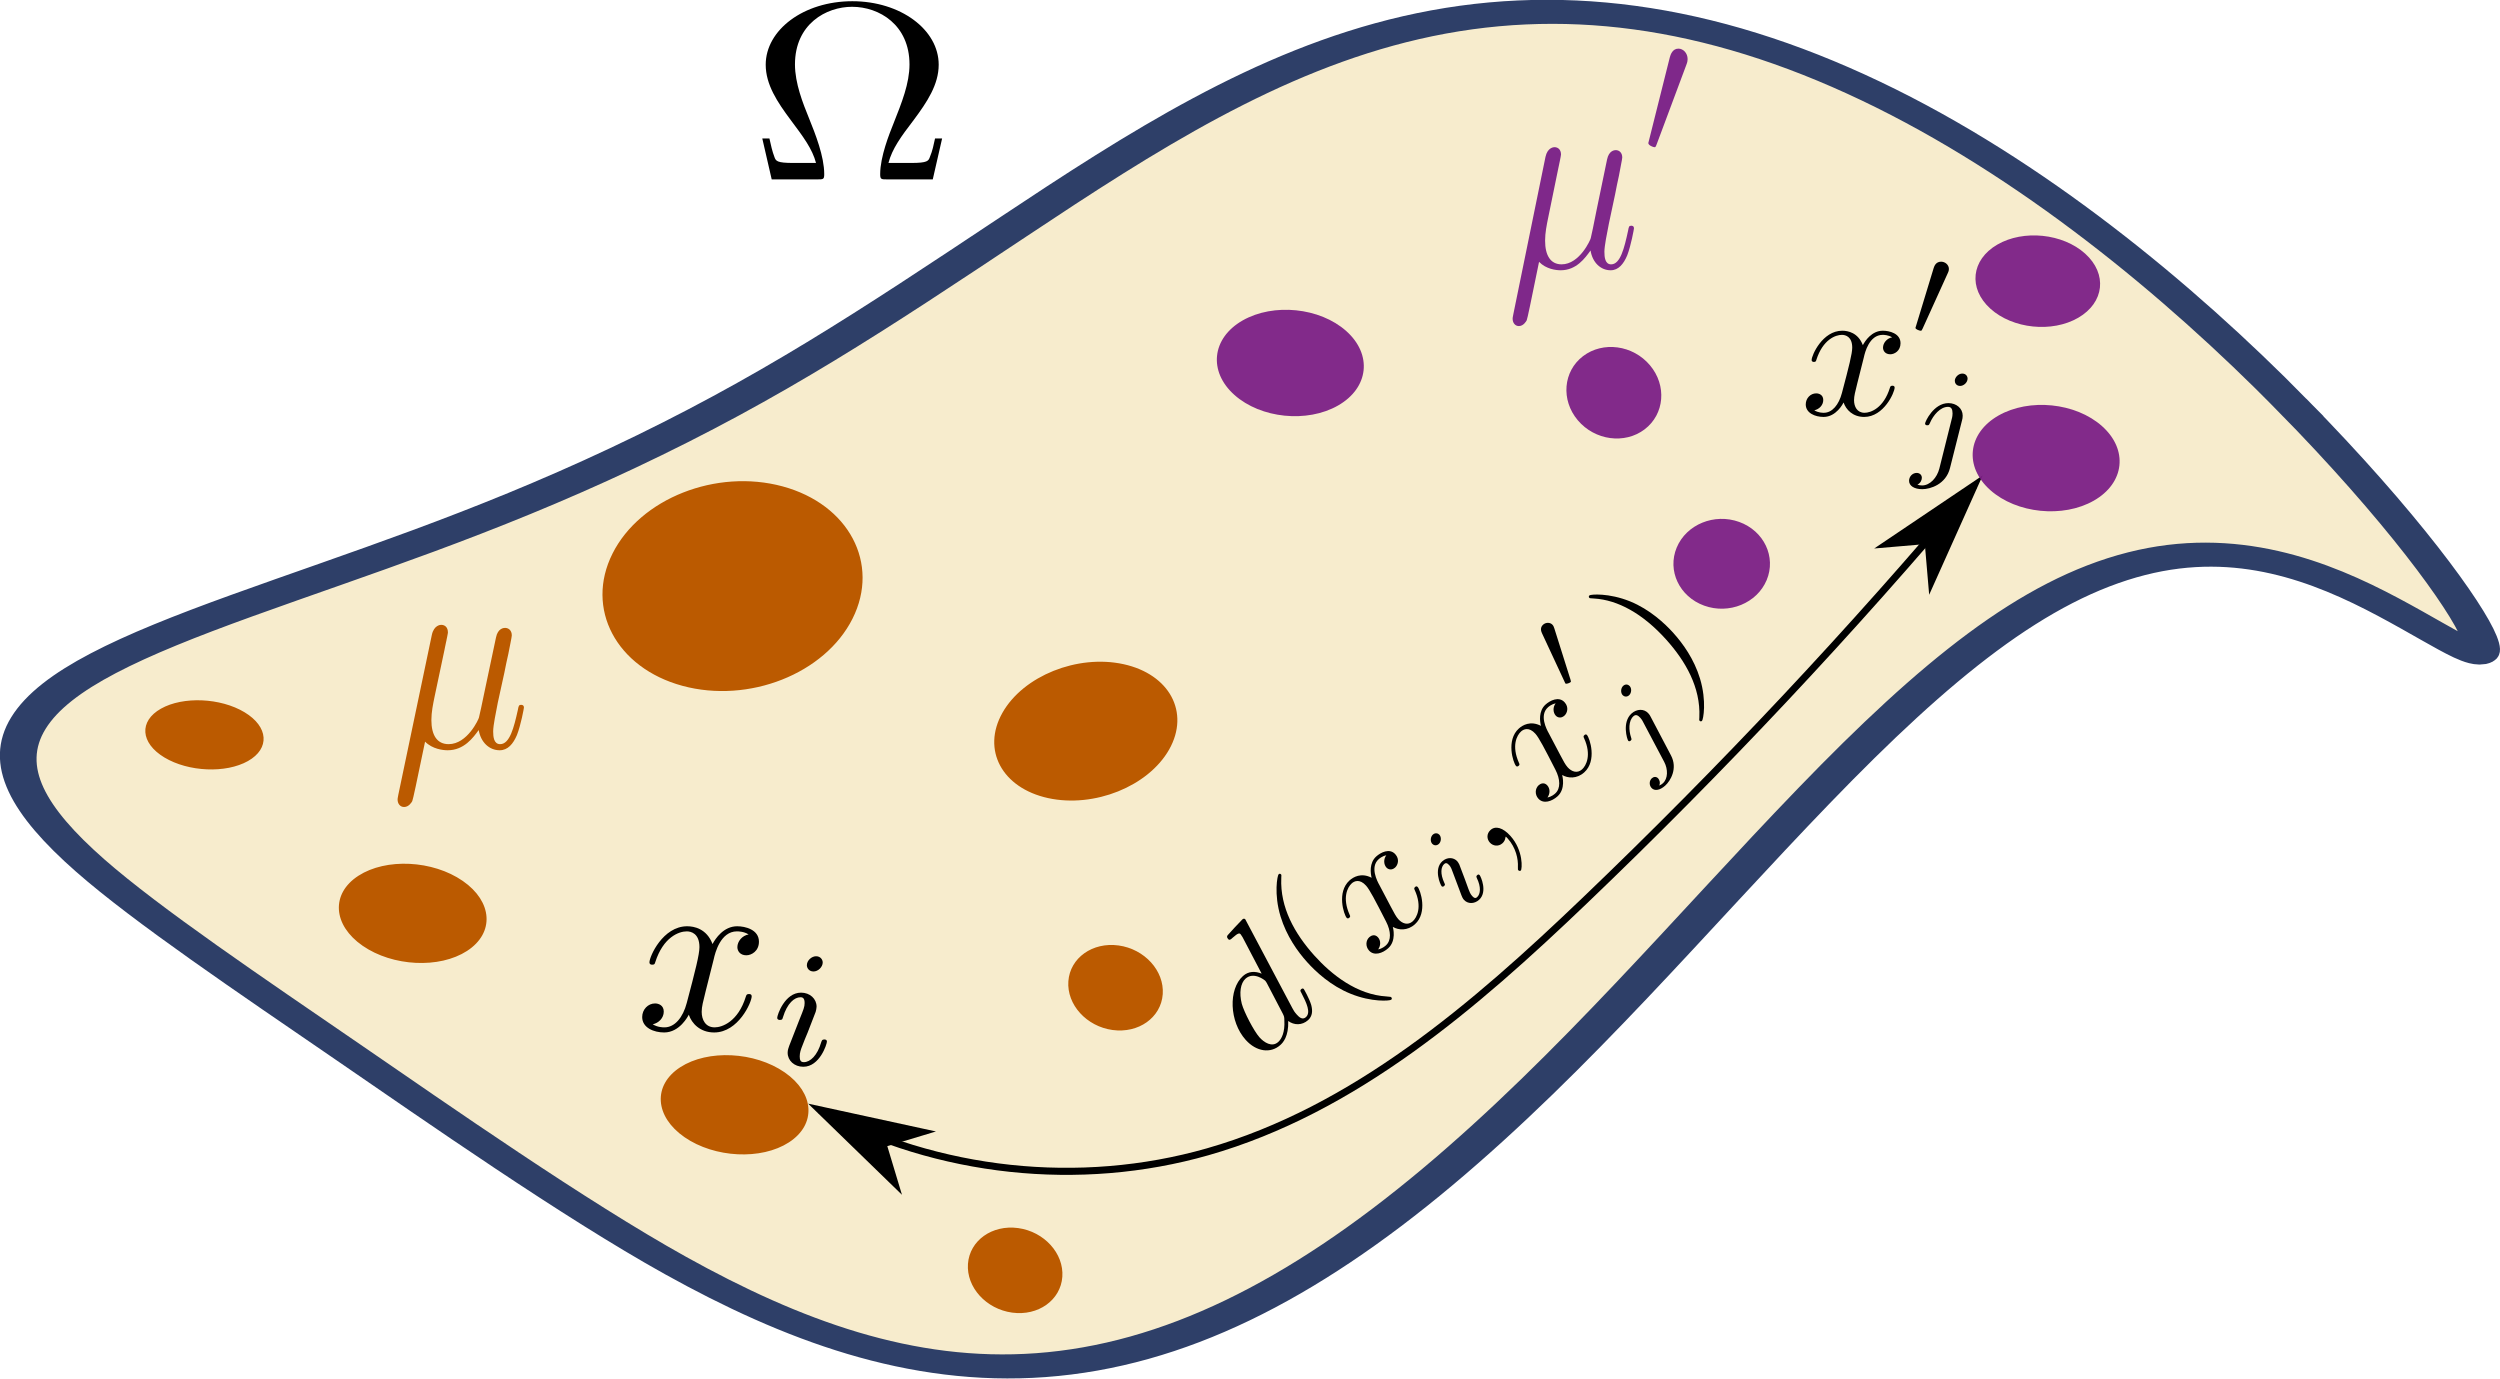
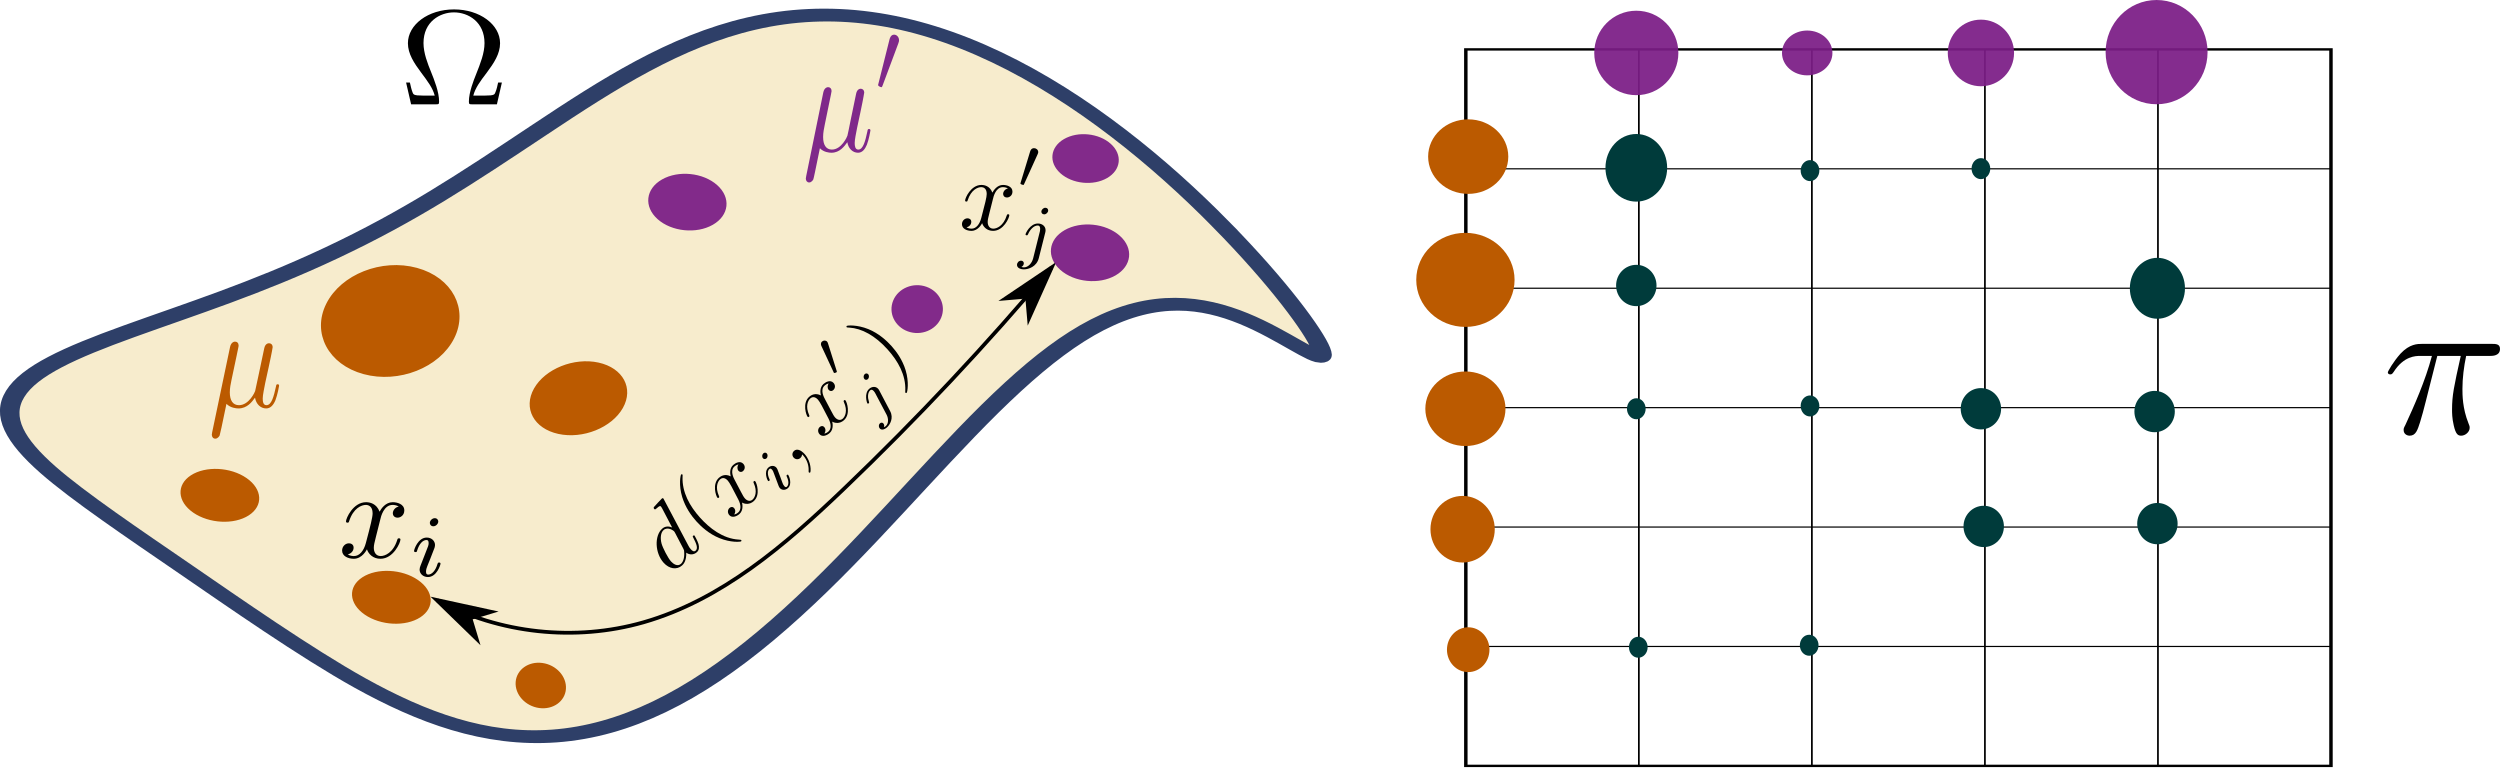
- <svg xmlns="http://www.w3.org/2000/svg" xmlns:xlink="http://www.w3.org/1999/xlink" width="95.829mm" height="52.838mm" viewBox="0 0 339.55 187.22" id="svg41190" version="1.1">
+ <svg xmlns="http://www.w3.org/2000/svg" xmlns:xlink="http://www.w3.org/1999/xlink" width="179.884mm" height="55.194mm" viewBox="0 0 637.385 195.57" id="svg41190" version="1.1">
  <defs id="defs41192">
    <marker orient="auto" refY="0" refX="0" id="Arrow1Lstart" style="overflow:visible">
      <path id="path10905" d="M 0,0 5,-5 -12.5,0 5,5 Z" style="fill:#000000;fill-opacity:1;fill-rule:evenodd;stroke:#000000;stroke-width:1pt;stroke-opacity:1" transform="matrix(0.8,0,0,0.8,10,0)" />
    </marker>
    <marker orient="auto" refY="0" refX="0" id="marker42047" style="overflow:visible">
      <path id="path42049" d="M 0,0 5,-5 -12.5,0 5,5 Z" style="fill:#000000;fill-opacity:1;fill-rule:evenodd;stroke:#000000;stroke-width:1pt;stroke-opacity:1" transform="matrix(-0.8,0,0,-0.8,-10,0)" />
    </marker>
    <marker orient="auto" refY="0" refX="0" id="marker10833" style="overflow:visible">
      <path id="path10835" d="M 0,0 5,-5 -12.5,0 5,5 Z" style="fill:#dd3b3b;fill-opacity:1;fill-rule:evenodd;stroke:#dd3b3b;stroke-width:1pt;stroke-opacity:1" transform="matrix(0.8,0,0,0.8,10,0)" />
    </marker>
    <marker style="overflow:visible" id="marker10803" refX="0" refY="0" orient="auto">
      <path transform="matrix(-0.8,0,0,-0.8,-10,0)" style="fill:#dd3b3b;fill-opacity:1;fill-rule:evenodd;stroke:#dd3b3b;stroke-width:1pt;stroke-opacity:1" d="M 0,0 5,-5 -12.5,0 5,5 Z" id="path10805" />
    </marker>
    <marker style="overflow:visible" id="Arrow1Lend" refX="0" refY="0" orient="auto">
      <path transform="matrix(-0.8,0,0,-0.8,-10,0)" style="fill:#185ec8;fill-opacity:1;fill-rule:evenodd;stroke:#185ec8;stroke-width:1pt;stroke-opacity:1" d="M 0,0 5,-5 -12.5,0 5,5 Z" id="path10372" />
    </marker>
    <g id="g2663">
      <symbol id="glyph0-0" overflow="visible">
        <path id="path2651" d="" style="stroke:none" />
      </symbol>
      <symbol id="glyph0-1" overflow="visible">
        <path id="path2654" d="m 8.281,-12.594 c 0.188,-0.75 0.547,-2.109 0.547,-2.281 0,-0.609 -0.438,-0.969 -1.047,-0.969 -0.109,0 -1.109,0.031 -1.438,1.281 L 1.188,6.203 c -0.109,0.438 -0.109,0.5 -0.109,0.578 0,0.531 0.391,0.969 1,0.969 0.75,0 1.188,-0.656 1.25,-0.75 C 3.484,6.672 3.938,4.812 5.312,-0.719 6.453,0.25 8.062,0.391 8.781,0.391 c 2.516,0 3.906,-1.609 4.781,-2.609 0.312,1.609 1.641,2.609 3.219,2.609 1.25,0 2.078,-0.828 2.656,-1.969 C 20.047,-2.875 20.516,-5.062 20.516,-5.125 c 0,-0.359 -0.328,-0.359 -0.438,-0.359 -0.359,0 -0.391,0.141 -0.5,0.641 -0.609,2.328 -1.25,4.453 -2.719,4.453 -0.969,0 -1.078,-0.938 -1.078,-1.656 0,-0.781 0.422,-2.469 0.719,-3.719 l 1,-3.875 c 0.109,-0.547 0.469,-1.906 0.609,-2.438 0.172,-0.828 0.531,-2.188 0.531,-2.406 0,-0.641 -0.5,-0.969 -1.031,-0.969 -0.188,0 -1.109,0.031 -1.406,1.25 L 14.516,-7.5 c -0.422,1.797 -0.812,3.297 -0.922,3.656 -0.031,0.188 -1.766,3.453 -4.672,3.453 -1.781,0 -2.641,-1.188 -2.641,-3.125 0,-1.031 0.25,-2.047 0.5,-3.047 z m 0,0" style="stroke:none" />
      </symbol>
      <symbol id="glyph1-0" overflow="visible">
        <path id="path2657" d="" style="stroke:none" />
      </symbol>
      <symbol id="glyph1-1" overflow="visible">
        <path id="path2660" d="M 7.281,-11.859 C 7.484,-12.281 7.5,-12.484 7.5,-12.656 c 0,-0.781 -0.703,-1.375 -1.469,-1.375 -0.953,0 -1.266,0.781 -1.391,1.172 l -3.312,10.875 c -0.016,0.047 -0.125,0.375 -0.125,0.406 0,0.297 0.781,0.547 0.984,0.547 0.172,0 0.203,-0.047 0.375,-0.422 z m 0,0" style="stroke:none" />
      </symbol>
    </g>
    <g id="g2756">
      <symbol id="glyph0-0-8" overflow="visible">
        <path id="path2744" d="" style="stroke:none" />
      </symbol>
      <symbol id="glyph0-1-9" overflow="visible">
        <path id="path2747" d="m 11.984,-10.828 c 0.203,-0.938 1.031,-4.234 3.547,-4.234 0.172,0 1.031,0 1.781,0.469 -1,0.172 -1.719,1.078 -1.719,1.938 0,0.578 0.406,1.25 1.375,1.25 0.781,0 1.922,-0.641 1.922,-2.078 0,-1.859 -2.109,-2.359 -3.328,-2.359 -2.078,0 -3.328,1.891 -3.766,2.719 -0.891,-2.359 -2.828,-2.719 -3.875,-2.719 -3.719,0 -5.766,4.625 -5.766,5.516 0,0.359 0.359,0.359 0.422,0.359 0.297,0 0.391,-0.078 0.469,-0.391 1.219,-3.812 3.594,-4.703 4.812,-4.703 0.672,0 1.938,0.328 1.938,2.406 0,1.109 -0.609,3.516 -1.938,8.531 -0.578,2.219 -1.828,3.734 -3.406,3.734 -0.219,0 -1.047,0 -1.797,-0.469 0.891,-0.188 1.688,-0.938 1.688,-1.938 0,-0.969 -0.797,-1.25 -1.328,-1.25 -1.078,0 -1.969,0.922 -1.969,2.078 0,1.641 1.781,2.359 3.359,2.359 2.375,0 3.656,-2.5 3.766,-2.719 0.438,1.328 1.719,2.719 3.875,2.719 3.703,0 5.734,-4.625 5.734,-5.516 0,-0.359 -0.312,-0.359 -0.422,-0.359 -0.328,0 -0.391,0.141 -0.469,0.391 -1.188,3.844 -3.625,4.703 -4.766,4.703 -1.406,0 -1.984,-1.156 -1.984,-2.375 0,-0.781 0.219,-1.578 0.609,-3.156 z m 0,0" style="stroke:none" />
      </symbol>
      <symbol id="glyph1-0-0" overflow="visible">
        <path id="path2750" d="" style="stroke:none" />
      </symbol>
      <symbol id="glyph1-1-9" overflow="visible">
        <path id="path2753" d="m 8.141,-15.688 c 0,-0.406 -0.312,-0.953 -1.016,-0.953 -0.672,0 -1.406,0.641 -1.406,1.375 0,0.422 0.328,0.953 1.016,0.953 0.719,0 1.406,-0.703 1.406,-1.375 z m -5.125,12.75 c -0.109,0.328 -0.234,0.625 -0.234,1.047 0,1.188 1.016,2.141 2.391,2.141 2.516,0 3.609,-3.469 3.609,-3.844 0,-0.328 -0.312,-0.328 -0.391,-0.328 -0.359,0 -0.375,0.156 -0.484,0.438 -0.578,2 -1.672,3.031 -2.656,3.031 -0.5,0 -0.625,-0.328 -0.625,-0.875 0,-0.578 0.172,-1.062 0.391,-1.609 0.25,-0.672 0.531,-1.359 0.812,-2.016 0.219,-0.594 1.125,-2.875 1.234,-3.188 0.062,-0.25 0.141,-0.547 0.141,-0.797 0,-1.188 -1,-2.141 -2.375,-2.141 -2.5,0 -3.641,3.422 -3.641,3.844 0,0.328 0.344,0.328 0.422,0.328 0.344,0 0.375,-0.125 0.453,-0.406 0.656,-2.156 1.75,-3.062 2.688,-3.062 0.391,0 0.625,0.203 0.625,0.891 0,0.578 -0.156,0.953 -0.781,2.5 z m 0,0" style="stroke:none" />
      </symbol>
    </g>
    <g id="g2825">
      <symbol id="glyph0-0-0" overflow="visible">
        <path id="path2807" d="" style="stroke:none" />
      </symbol>
      <symbol id="glyph0-1-7" overflow="visible">
        <path id="path2810" d="m 11.984,-10.828 c 0.203,-0.938 1.031,-4.234 3.547,-4.234 0.172,0 1.031,0 1.781,0.469 -1,0.172 -1.719,1.078 -1.719,1.938 0,0.578 0.406,1.25 1.375,1.25 0.781,0 1.922,-0.641 1.922,-2.078 0,-1.859 -2.109,-2.359 -3.328,-2.359 -2.078,0 -3.328,1.891 -3.766,2.719 -0.891,-2.359 -2.828,-2.719 -3.875,-2.719 -3.719,0 -5.766,4.625 -5.766,5.516 0,0.359 0.359,0.359 0.422,0.359 0.297,0 0.391,-0.078 0.469,-0.391 1.219,-3.812 3.594,-4.703 4.812,-4.703 0.672,0 1.938,0.328 1.938,2.406 0,1.109 -0.609,3.516 -1.938,8.531 -0.578,2.219 -1.828,3.734 -3.406,3.734 -0.219,0 -1.047,0 -1.797,-0.469 0.891,-0.188 1.688,-0.938 1.688,-1.938 0,-0.969 -0.797,-1.25 -1.328,-1.25 -1.078,0 -1.969,0.922 -1.969,2.078 0,1.641 1.781,2.359 3.359,2.359 2.375,0 3.656,-2.5 3.766,-2.719 0.438,1.328 1.719,2.719 3.875,2.719 3.703,0 5.734,-4.625 5.734,-5.516 0,-0.359 -0.312,-0.359 -0.422,-0.359 -0.328,0 -0.391,0.141 -0.469,0.391 -1.188,3.844 -3.625,4.703 -4.766,4.703 -1.406,0 -1.984,-1.156 -1.984,-2.375 0,-0.781 0.219,-1.578 0.609,-3.156 z m 0,0" style="stroke:none" />
      </symbol>
      <symbol id="glyph1-0-8" overflow="visible">
        <path id="path2813" d="" style="stroke:none" />
      </symbol>
      <symbol id="glyph1-1-1" overflow="visible">
        <path id="path2816" d="M 7.281,-11.859 C 7.484,-12.281 7.5,-12.484 7.5,-12.656 c 0,-0.781 -0.703,-1.375 -1.469,-1.375 -0.953,0 -1.266,0.781 -1.391,1.172 l -3.312,10.875 c -0.016,0.047 -0.125,0.375 -0.125,0.406 0,0.297 0.781,0.547 0.984,0.547 0.172,0 0.203,-0.047 0.375,-0.422 z m 0,0" style="stroke:none" />
      </symbol>
      <symbol id="glyph2-0" overflow="visible">
        <path id="path2819" d="" style="stroke:none" />
      </symbol>
      <symbol id="glyph2-1" overflow="visible">
        <path id="path2822" d="m 11.016,-15.688 c 0,-0.438 -0.312,-0.953 -1,-0.953 -0.719,0 -1.406,0.703 -1.406,1.375 0,0.406 0.297,0.953 1,0.953 0.688,0 1.406,-0.656 1.406,-1.375 z m -5.312,16.922 c -0.438,1.734 -1.766,3.188 -3.25,3.188 -0.312,0 -0.625,-0.047 -0.891,-0.156 C 2.203,3.969 2.406,3.359 2.406,2.984 2.406,2.391 1.938,2.062 1.438,2.062 0.656,2.062 0,2.734 0,3.547 0,4.5 0.984,5.125 2.484,5.125 4,5.125 6.938,4.219 7.703,1.156 L 9.969,-7.828 c 0.078,-0.281 0.125,-0.516 0.125,-0.891 0,-1.375 -1.188,-2.359 -2.688,-2.359 -2.781,0 -4.391,3.5 -4.391,3.844 0,0.328 0.344,0.328 0.422,0.328 0.297,0 0.328,-0.078 0.5,-0.453 C 4.562,-8.812 5.875,-10.375 7.328,-10.375 c 0.625,0 0.859,0.438 0.859,1.234 0,0.281 -0.047,0.625 -0.078,0.75 z m 0,0" style="stroke:none" />
      </symbol>
    </g>
    <g id="g2922">
      <symbol id="glyph0-0-3" overflow="visible">
        <path id="path2886" d="" style="stroke:none" />
      </symbol>
      <symbol id="glyph0-1-0" overflow="visible">
        <path id="path2889" d="m 18.5,-24.484 c 0,-0.047 0,-0.406 -0.469,-0.406 -0.531,0 -3.938,0.328 -4.547,0.406 -0.281,0.031 -0.5,0.203 -0.5,0.672 0,0.438 0.312,0.438 0.859,0.438 1.719,0 1.797,0.25 1.797,0.609 l -0.109,0.719 -2.156,8.484 c -0.641,-1.312 -1.688,-2.281 -3.297,-2.281 -4.203,0 -8.641,5.266 -8.641,10.5 0,3.375 1.969,5.734 4.766,5.734 0.719,0 2.516,-0.141 4.656,-2.688 0.297,1.516 1.547,2.688 3.266,2.688 1.266,0 2.078,-0.828 2.656,-1.969 C 17.391,-2.875 17.859,-5.062 17.859,-5.125 c 0,-0.359 -0.328,-0.359 -0.438,-0.359 -0.359,0 -0.391,0.141 -0.5,0.641 -0.609,2.328 -1.25,4.453 -2.719,4.453 -0.969,0 -1.078,-0.938 -1.078,-1.656 0,-0.859 0.078,-1.109 0.219,-1.719 z m -7.453,20.219 c -0.188,0.641 -0.188,0.719 -0.719,1.328 C 8.75,-0.969 7.281,-0.391 6.281,-0.391 c -1.797,0 -2.297,-1.969 -2.297,-3.375 0,-1.797 1.141,-6.203 1.969,-7.859 1.109,-2.109 2.719,-3.438 4.156,-3.438 2.328,0 2.828,2.938 2.828,3.156 0,0.219 -0.062,0.438 -0.094,0.609 z m 0,0" style="stroke:none" />
      </symbol>
      <symbol id="glyph0-2" overflow="visible">
        <path id="path2892" d="m 11.984,-10.828 c 0.203,-0.938 1.031,-4.234 3.547,-4.234 0.172,0 1.031,0 1.781,0.469 -1,0.172 -1.719,1.078 -1.719,1.938 0,0.578 0.406,1.25 1.375,1.25 0.781,0 1.922,-0.641 1.922,-2.078 0,-1.859 -2.109,-2.359 -3.328,-2.359 -2.078,0 -3.328,1.891 -3.766,2.719 -0.891,-2.359 -2.828,-2.719 -3.875,-2.719 -3.719,0 -5.766,4.625 -5.766,5.516 0,0.359 0.359,0.359 0.422,0.359 0.297,0 0.391,-0.078 0.469,-0.391 1.219,-3.812 3.594,-4.703 4.812,-4.703 0.672,0 1.938,0.328 1.938,2.406 0,1.109 -0.609,3.516 -1.938,8.531 -0.578,2.219 -1.828,3.734 -3.406,3.734 -0.219,0 -1.047,0 -1.797,-0.469 0.891,-0.188 1.688,-0.938 1.688,-1.938 0,-0.969 -0.797,-1.25 -1.328,-1.25 -1.078,0 -1.969,0.922 -1.969,2.078 0,1.641 1.781,2.359 3.359,2.359 2.375,0 3.656,-2.5 3.766,-2.719 0.438,1.328 1.719,2.719 3.875,2.719 3.703,0 5.734,-4.625 5.734,-5.516 0,-0.359 -0.312,-0.359 -0.422,-0.359 -0.328,0 -0.391,0.141 -0.469,0.391 -1.188,3.844 -3.625,4.703 -4.766,4.703 -1.406,0 -1.984,-1.156 -1.984,-2.375 0,-0.781 0.219,-1.578 0.609,-3.156 z m 0,0" style="stroke:none" />
      </symbol>
      <symbol id="glyph0-3" overflow="visible">
        <path id="path2895" d="m 7.281,-0.031 c 0,-2.375 -0.891,-3.766 -2.297,-3.766 -1.188,0 -1.906,0.891 -1.906,1.891 0,0.969 0.719,1.906 1.906,1.906 0.438,0 0.891,-0.141 1.25,-0.469 0.109,-0.062 0.156,-0.109 0.188,-0.109 0.031,0 0.062,0.047 0.062,0.547 0,2.656 -1.25,4.797 -2.438,5.984 C 3.656,6.344 3.656,6.422 3.656,6.531 c 0,0.25 0.188,0.391 0.359,0.391 0.391,0 3.266,-2.766 3.266,-6.953 z m 0,0" style="stroke:none" />
      </symbol>
      <symbol id="glyph1-0-4" overflow="visible">
        <path id="path2898" d="" style="stroke:none" />
      </symbol>
      <symbol id="glyph1-1-0" overflow="visible">
        <path id="path2901" d="M 11.875,8.609 C 11.875,8.5 11.875,8.422 11.266,7.812 6.781,3.297 5.625,-3.484 5.625,-8.969 c 0,-6.234 1.375,-12.469 5.781,-16.953 0.469,-0.438 0.469,-0.5 0.469,-0.609 0,-0.25 -0.156,-0.359 -0.359,-0.359 -0.359,0 -3.594,2.438 -5.703,6.984 -1.828,3.953 -2.266,7.922 -2.266,10.938 0,2.797 0.391,7.141 2.375,11.188 2.141,4.422 5.234,6.75 5.594,6.75 0.203,0 0.359,-0.109 0.359,-0.359 z m 0,0" style="stroke:none" />
      </symbol>
      <symbol id="glyph1-2" overflow="visible">
        <path id="path2904" d="m 10.359,-8.969 c 0,-2.797 -0.391,-7.125 -2.359,-11.188 -2.156,-4.406 -5.234,-6.734 -5.594,-6.734 -0.219,0 -0.359,0.141 -0.359,0.359 0,0.109 0,0.172 0.672,0.812 3.516,3.562 5.562,9.266 5.562,16.75 0,6.141 -1.328,12.453 -5.766,16.969 -0.469,0.422 -0.469,0.5 -0.469,0.609 0,0.219 0.141,0.359 0.359,0.359 0.359,0 3.578,-2.438 5.703,-7 1.828,-3.938 2.25,-7.922 2.25,-10.938 z m 0,0" style="stroke:none" />
      </symbol>
      <symbol id="glyph2-0-2" overflow="visible">
        <path id="path2907" d="" style="stroke:none" />
      </symbol>
      <symbol id="glyph2-1-4" overflow="visible">
        <path id="path2910" d="m 8.141,-15.688 c 0,-0.406 -0.312,-0.953 -1.016,-0.953 -0.672,0 -1.406,0.641 -1.406,1.375 0,0.422 0.328,0.953 1.016,0.953 0.719,0 1.406,-0.703 1.406,-1.375 z m -5.125,12.75 c -0.109,0.328 -0.234,0.625 -0.234,1.047 0,1.188 1.016,2.141 2.391,2.141 2.516,0 3.609,-3.469 3.609,-3.844 0,-0.328 -0.312,-0.328 -0.391,-0.328 -0.359,0 -0.375,0.156 -0.484,0.438 -0.578,2 -1.672,3.031 -2.656,3.031 -0.5,0 -0.625,-0.328 -0.625,-0.875 0,-0.578 0.172,-1.062 0.391,-1.609 0.25,-0.672 0.531,-1.359 0.812,-2.016 0.219,-0.594 1.125,-2.875 1.234,-3.188 0.062,-0.25 0.141,-0.547 0.141,-0.797 0,-1.188 -1,-2.141 -2.375,-2.141 -2.5,0 -3.641,3.422 -3.641,3.844 0,0.328 0.344,0.328 0.422,0.328 0.344,0 0.375,-0.125 0.453,-0.406 0.656,-2.156 1.75,-3.062 2.688,-3.062 0.391,0 0.625,0.203 0.625,0.891 0,0.578 -0.156,0.953 -0.781,2.5 z m 0,0" style="stroke:none" />
      </symbol>
      <symbol id="glyph2-2" overflow="visible">
        <path id="path2913" d="m 11.016,-15.688 c 0,-0.438 -0.312,-0.953 -1,-0.953 -0.719,0 -1.406,0.703 -1.406,1.375 0,0.406 0.297,0.953 1,0.953 0.688,0 1.406,-0.656 1.406,-1.375 z m -5.312,16.922 c -0.438,1.734 -1.766,3.188 -3.25,3.188 -0.312,0 -0.625,-0.047 -0.891,-0.156 C 2.203,3.969 2.406,3.359 2.406,2.984 2.406,2.391 1.938,2.062 1.438,2.062 0.656,2.062 0,2.734 0,3.547 0,4.5 0.984,5.125 2.484,5.125 4,5.125 6.938,4.219 7.703,1.156 L 9.969,-7.828 c 0.078,-0.281 0.125,-0.516 0.125,-0.891 0,-1.375 -1.188,-2.359 -2.688,-2.359 -2.781,0 -4.391,3.5 -4.391,3.844 0,0.328 0.344,0.328 0.422,0.328 0.297,0 0.328,-0.078 0.5,-0.453 C 4.562,-8.812 5.875,-10.375 7.328,-10.375 c 0.625,0 0.859,0.438 0.859,1.234 0,0.281 -0.047,0.625 -0.078,0.75 z m 0,0" style="stroke:none" />
      </symbol>
      <symbol id="glyph3-0" overflow="visible">
        <path id="path2916" d="" style="stroke:none" />
      </symbol>
      <symbol id="glyph3-1" overflow="visible">
        <path id="path2919" d="M 7.281,-11.859 C 7.484,-12.281 7.5,-12.484 7.5,-12.656 c 0,-0.781 -0.703,-1.375 -1.469,-1.375 -0.953,0 -1.266,0.781 -1.391,1.172 l -3.312,10.875 c -0.016,0.047 -0.125,0.375 -0.125,0.406 0,0.297 0.781,0.547 0.984,0.547 0.172,0 0.203,-0.047 0.375,-0.422 z m 0,0" style="stroke:none" />
      </symbol>
    </g>
  </defs>
-   <g transform="translate(-9.606499,-132.311)" id="layer1">
+   <g transform="translate(-9.6065,-130.078)" id="layer1">
    <path d="m 137.56,384.997 c -1.432,21.879 -4.952,38.117 -7.184,43.148 -2.465,5.558 -3.087,-1.009 -5.698,-9.475 -2.773,-8.993 -7.519,-18.436 -20.382,-20.824 -13.199,-2.451 -31.868,2.759 -58.089,12.947 -26.224,10.189 -53.637,22.59 -80.213,30.35 -26.33,7.689 -46.286,9 -60.624,2.545 -14.109,-6.352 -21.039,-19.491 -25.483,-35.232 -3.873,-13.719 -6.917,-34.999 -9.034,-48.683 -2.299,-14.86 -4.904,-30.612 -5.034,-40.817 -0.143,-11.199 2.317,-18.945 9.682,-23.252 7.474,-4.371 18.752,-4.618 34.412,-3.603 16.477,1.067 32.921,2.941 54.477,2.1 22.685,-0.885 40.436,-4.243 64.896,-8.829 22.296,-4.18 43.898,-7.944 62.046,-4.022 18.403,3.977 31.332,15.541 38.988,35.808 7.554,19.997 8.707,45.436 7.241,67.84 0,0 0,0 0,0 z" transform="matrix(0.9194955,-0.3931004,0.7435461,0.6686847,-91.92388,-16.16244)" id="path42794" style="opacity:0.93;fill:#f6ebc9;fill-opacity:1;fill-rule:nonzero;stroke:#1f315d;stroke-width:4.21;stroke-linejoin:miter;stroke-miterlimit:4;stroke-dasharray:none;stroke-dashoffset:0;stroke-opacity:1" />
    <path style="fill:none;fill-rule:evenodd;stroke:#000000;stroke-width:0.961;stroke-linecap:butt;stroke-linejoin:miter;stroke-miterlimit:4;stroke-dasharray:none;stroke-opacity:1;marker-start:url(#Arrow1Lstart);marker-end:url(#marker42047)" d="m 121.014,283.091 c 15.936,8.554 35.233,10.627 52.622,5.655 19.918,-5.696 36.229,-19.78 51.196,-34.103 18.613,-17.812 36.268,-36.625 52.861,-56.332" id="path42019" />
    <path transform="matrix(-1.325454,-0.9167344,1.220972,-0.7912305,171.2557,679.6456)" d="m 251.591,216.719 c 0,2.912 -2.361,5.273 -5.273,5.273 -2.912,0 -5.273,-2.361 -5.273,-5.273 0,-2.912 2.361,-5.273 5.273,-5.273 2.912,0 5.273,2.361 5.273,5.273 z" id="path4641-2-9-1" style="fill:#bb5a00;fill-opacity:1;stroke:#bb5a00;stroke-width:0.588;stroke-miterlimit:4;stroke-dasharray:none;stroke-opacity:1" />
    <path transform="matrix(-1.22909,-1.0953,1.439415,-0.8235205,278.3118,642.7946)" d="m 251.591,216.719 c 0,2.912 -2.361,5.273 -5.273,5.273 -2.912,0 -5.273,-2.361 -5.273,-5.273 0,-2.912 2.361,-5.273 5.273,-5.273 2.912,0 5.273,2.361 5.273,5.273 z" id="path4641-2-94-4-69" style="fill:#7b1d85;fill-opacity:0.937;stroke:none;stroke-width:0.588;stroke-miterlimit:4;stroke-dasharray:none;stroke-opacity:1" />
    <g style="font-style:normal;font-variant:normal;font-weight:normal;font-stretch:normal;letter-spacing:normal;word-spacing:normal;text-anchor:start;fill:none;fill-opacity:1;fill-rule:evenodd;stroke:#000000;stroke-linecap:butt;stroke-linejoin:miter;stroke-miterlimit:10.433;stroke-dasharray:none;stroke-dashoffset:0;stroke-opacity:1" id="g42899" transform="matrix(0.7746518,0,0,-0.6890747,-241.7974,436.4408)" xml:space="preserve" stroke-miterlimit="10.433" font-style="normal" font-variant="normal" font-weight="normal" font-stretch="normal" font-size-adjust="none" letter-spacing="normal" word-spacing="normal">
      <path style="fill:#000000;stroke-width:0" d="m 489.72,414.07 h -1.24 c -0.25,-1.3 -0.45,-2.44 -0.9,-3.64 -0.25,-0.79 -0.4,-1.19 -3.29,-1.19 h -3.98 c 0.65,2.79 2.19,5.18 4.43,8.47 2.34,3.53 4.38,6.97 4.38,10.9 0,6.93 -6.72,12.51 -15.14,12.51 -8.57,0 -15.19,-5.68 -15.19,-12.51 0,-3.93 2.04,-7.37 4.38,-10.9 2.19,-3.29 3.79,-5.68 4.44,-8.47 h -3.99 c -2.89,0 -3.04,0.4 -3.29,1.14 -0.4,1.15 -0.64,2.44 -0.89,3.69 h -1.25 l 1.65,-8.07 h 7.96 c 1.1,0 1.25,0 1.25,1.05 0,3.48 -1.54,7.87 -2.69,11.06 -1.04,2.88 -2.44,6.82 -2.44,10.55 0,7.98 5.48,11.36 10.01,11.36 4.78,0 10.07,-3.58 10.07,-11.36 0,-3.73 -1.35,-7.52 -2.79,-11.6 -0.75,-2.1 -2.35,-6.58 -2.35,-10.01 0,-1.05 0.16,-1.05 1.3,-1.05 h 7.92 z" id="path42901" />
    </g>
-     <path transform="matrix(-1.061479,-0.6389455,0.9778056,-0.5514718,86.92872,509.017)" d="m 251.591,216.719 c 0,2.912 -2.361,5.273 -5.273,5.273 -2.912,0 -5.273,-2.361 -5.273,-5.273 0,-2.912 2.361,-5.273 5.273,-5.273 2.912,0 5.273,2.361 5.273,5.273 z" id="path4641-2-9-1-6" style="fill:#bb5a00;fill-opacity:1;stroke:#bb5a00;stroke-width:0.588;stroke-miterlimit:4;stroke-dasharray:none;stroke-opacity:1" />
    <path transform="matrix(-1.325454,-0.9167344,1.220972,-0.7912305,127.5361,653.6455)" d="m 251.591,216.719 c 0,2.912 -2.361,5.273 -5.273,5.273 -2.912,0 -5.273,-2.361 -5.273,-5.273 0,-2.912 2.361,-5.273 5.273,-5.273 2.912,0 5.273,2.361 5.273,5.273 z" id="path4641-2-9-1-62" style="fill:#bb5a00;fill-opacity:1;stroke:#bb5a00;stroke-width:0.588;stroke-miterlimit:4;stroke-dasharray:none;stroke-opacity:1" />
    <path transform="matrix(-2.034793,-0.4460505,0.9211069,-1.633444,458.6648,695.4823)" d="m 251.591,216.719 c 0,2.912 -2.361,5.273 -5.273,5.273 -2.912,0 -5.273,-2.361 -5.273,-5.273 0,-2.912 2.361,-5.273 5.273,-5.273 2.912,0 5.273,2.361 5.273,5.273 z" id="path4641-2-9-1-1" style="fill:#bb5a00;fill-opacity:1;stroke:#bb5a00;stroke-width:0.588;stroke-miterlimit:4;stroke-dasharray:none;stroke-opacity:1" />
-     <path transform="matrix(-0.7936684,-0.9421775,0.9294829,-0.7083926,222.8583,571.2495)" d="m 251.591,216.719 c 0,2.912 -2.361,5.273 -5.273,5.273 -2.912,0 -5.273,-2.361 -5.273,-5.273 0,-2.912 2.361,-5.273 5.273,-5.273 2.912,0 5.273,2.361 5.273,5.273 z" id="path4641-2-94-4-69-6" style="fill:#7b1d85;fill-opacity:0.937;stroke:none;stroke-width:0.588;stroke-miterlimit:4;stroke-dasharray:none;stroke-opacity:1" />
    <path transform="matrix(-1.22909,-1.0953,1.439415,-0.8235205,175.6572,629.8763)" d="m 251.591,216.719 c 0,2.912 -2.361,5.273 -5.273,5.273 -2.912,0 -5.273,-2.361 -5.273,-5.273 0,-2.912 2.361,-5.273 5.273,-5.273 2.912,0 5.273,2.361 5.273,5.273 z" id="path4641-2-94-4-69-2" style="fill:#7b1d85;fill-opacity:0.937;stroke:none;stroke-width:0.588;stroke-miterlimit:4;stroke-dasharray:none;stroke-opacity:1" />
    <path transform="matrix(-1.04248,-0.9421775,1.220872,-0.7083926,278.5744,556.0972)" d="m 251.591,216.719 c 0,2.912 -2.361,5.273 -5.273,5.273 -2.912,0 -5.273,-2.361 -5.273,-5.273 0,-2.912 2.361,-5.273 5.273,-5.273 2.912,0 5.273,2.361 5.273,5.273 z" id="path4641-2-94-4-69-7" style="fill:#7b1d85;fill-opacity:0.937;stroke:none;stroke-width:0.588;stroke-miterlimit:4;stroke-dasharray:none;stroke-opacity:1" />
-     <path transform="matrix(-1.151279,-0.1575592,0.07335576,-1.031326,428.8034,528.7813)" d="m 251.591,216.719 c 0,2.912 -2.361,5.273 -5.273,5.273 -2.912,0 -5.273,-2.361 -5.273,-5.273 0,-2.912 2.361,-5.273 5.273,-5.273 2.912,0 5.273,2.361 5.273,5.273 z" id="path4641-2-9-1-1-2" style="fill:#bb5a00;fill-opacity:1;stroke:#bb5a00;stroke-width:0.588;stroke-miterlimit:4;stroke-dasharray:none;stroke-opacity:1" />
    <path transform="matrix(-2.927801,-0.7942398,1.221179,-2.433299,565.616,934.8937)" d="m 251.591,216.719 c 0,2.912 -2.361,5.273 -5.273,5.273 -2.912,0 -5.273,-2.361 -5.273,-5.273 0,-2.912 2.361,-5.273 5.273,-5.273 2.912,0 5.273,2.361 5.273,5.273 z" id="path4641-2-9-1-1-5" style="fill:#bb5a00;fill-opacity:1;stroke:#bb5a00;stroke-width:0.588;stroke-miterlimit:4;stroke-dasharray:none;stroke-opacity:1" />
    <path transform="matrix(-1.151279,-0.1575592,0.07335576,-1.031326,415.1664,567.1671)" d="m 251.591,216.719 c 0,2.912 -2.361,5.273 -5.273,5.273 -2.912,0 -5.273,-2.361 -5.273,-5.273 0,-2.912 2.361,-5.273 5.273,-5.273 2.912,0 5.273,2.361 5.273,5.273 z" id="path4641-2-9-1-1-2-2" style="fill:#bb5a00;fill-opacity:1;stroke:#bb5a00;stroke-width:0.588;stroke-miterlimit:4;stroke-dasharray:none;stroke-opacity:1" />
    <path transform="matrix(-1.158426,-0.4191155,0.4507595,-1.078227,431.1005,545.7932)" d="m 251.591,216.719 c 0,2.912 -2.361,5.273 -5.273,5.273 -2.912,0 -5.273,-2.361 -5.273,-5.273 0,-2.912 2.361,-5.273 5.273,-5.273 2.912,0 5.273,2.361 5.273,5.273 z" id="path4641-2-94-4-69-6-8" style="fill:#7b1d85;fill-opacity:0.937;stroke:none;stroke-width:0.588;stroke-miterlimit:4;stroke-dasharray:none;stroke-opacity:1" />
    <g id="g29167" transform="matrix(0.5980438,0,0,0.7101003,-127.792,-21.27734)" style="fill:#bb5a00;fill-opacity:1">
      <g id="g29169" transform="matrix(1.062992,0,0,-1.062992,-186.0236,789.2717)" xml:space="preserve" stroke-miterlimit="10.433" font-style="normal" font-variant="normal" font-weight="normal" font-stretch="normal" font-size-adjust="none" letter-spacing="normal" word-spacing="normal" style="font-style:normal;font-variant:normal;font-weight:normal;font-stretch:normal;letter-spacing:normal;word-spacing:normal;text-anchor:start;fill:#bb5a00;fill-opacity:1;fill-rule:evenodd;stroke:#000000;stroke-linecap:butt;stroke-linejoin:miter;stroke-miterlimit:10.433;stroke-dasharray:none;stroke-dashoffset:0;stroke-opacity:1">
        <path d="m 486.087,422.058 0.02,0.1 0.03,0.11 0.02,0.11 0.03,0.11 0.03,0.12 0.03,0.12 0.06,0.24 0.06,0.25 0.06,0.25 0.07,0.24 0.05,0.25 0.03,0.11 0.03,0.12 0.03,0.11 0.02,0.11 0.03,0.1 0.02,0.1 0.02,0.1 0.02,0.09 0.02,0.08 0.02,0.07 0.01,0.07 0.01,0.07 0.01,0.05 0.01,0.05 v 0.03 0.02 0.01 c 0,0.85 -0.59,1.35 -1.44,1.35 -0.15,0 -1.54,-0.05 -1.99,-1.8 l -7.18,-28.84 c -0.14,-0.59 -0.14,-0.7 -0.14,-0.79 0,-0.75 0.54,-1.35 1.39,-1.35 1.04,0 1.64,0.9 1.74,1.05 0.2,0.44 0.85,3.03 2.74,10.71 1.59,-1.35 3.84,-1.55 4.83,-1.55 3.49,0 5.43,2.25 6.63,3.64 0.45,-2.24 2.29,-3.64 4.48,-3.64 1.74,0 2.89,1.15 3.69,2.74 0.84,1.79 1.49,4.83 1.49,4.93 0,0.5 -0.45,0.5 -0.6,0.5 -0.49,0 -0.54,-0.2 -0.69,-0.89 -0.85,-3.24 -1.75,-6.18 -3.79,-6.18 -1.34,0 -1.49,1.29 -1.49,2.29 0,1.09 0.6,3.44 0.99,5.18 l 1.4,5.38 c 0.15,0.75 0.65,2.64 0.85,3.39 0.25,1.14 0.74,3.03 0.74,3.33 0,0.9 -0.69,1.35 -1.44,1.35 -0.25,0 -1.55,-0.05 -1.94,-1.74 l -2.34,-9.32 c -0.6,-2.49 -1.15,-4.58 -1.3,-5.08 -0.05,-0.25 -2.44,-4.78 -6.48,-4.78 -2.49,0 -3.68,1.64 -3.68,4.33 0,1.45 0.35,2.84 0.69,4.24 z" id="path29171" style="fill:#bb5a00;fill-opacity:1;stroke-width:0" />
      </g>
    </g>
    <g id="surface162609" transform="matrix(0.8478625,0,0,1.029924,214.3416,138.9053)">
      <g id="g2669" style="fill:#7f288a;fill-opacity:1">
        <use id="use2667" y="28.848" x="-0.242" xlink:href="#glyph0-1" width="100%" height="100%" />
      </g>
      <g id="g2673" style="fill:#7f288a;fill-opacity:1">
        <use id="use2671" y="14.041" x="21.369" xlink:href="#glyph1-1" width="100%" height="100%" />
      </g>
    </g>
    <g id="surface186779" transform="matrix(0.8886939,0,0,0.8886939,96.45353,258.11)">
      <g id="g2762" style="fill:#000000;fill-opacity:1">
        <use id="use2760" y="15.848" x="-0.624" xlink:href="#glyph0-1-9" width="100%" height="100%" />
      </g>
      <g id="g2766" style="fill:#000000;fill-opacity:1">
        <use id="use2764" y="21.23" x="19.871" xlink:href="#glyph1-1-9" width="100%" height="100%" />
      </g>
    </g>
    <g id="surface200068" transform="matrix(0.7214217,0,0,0.7214217,254.549,167.557)">
      <g id="g2831" style="fill:#000000;fill-opacity:1">
        <use id="use2829" y="29.248" x="-0.611" xlink:href="#glyph0-1-7" width="100%" height="100%" />
      </g>
      <g id="g2835" style="fill:#000000;fill-opacity:1">
        <use id="use2833" y="14.441" x="19.887" xlink:href="#glyph1-1-1" width="100%" height="100%" />
      </g>
      <g id="g2839" style="fill:#000000;fill-opacity:1">
        <use id="use2837" y="38.115" x="19.887" xlink:href="#glyph2-1" width="100%" height="100%" />
      </g>
    </g>
    <g id="surface211680" transform="matrix(0.4752294,-0.4263709,0.4263709,0.4752294,168.5301,262.2551)">
      <g id="g2928" style="fill:#000000;fill-opacity:1">
        <use id="use2926" y="29.248" x="-1.281" xlink:href="#glyph0-1-0" width="100%" height="100%" />
      </g>
      <g id="g2932" style="fill:#000000;fill-opacity:1">
        <use id="use2930" y="29.248" x="17.385" xlink:href="#glyph1-1-0" width="100%" height="100%" />
      </g>
      <g id="g2936" style="fill:#000000;fill-opacity:1">
        <use id="use2934" y="29.248" x="31.332" xlink:href="#glyph0-2" width="100%" height="100%" />
      </g>
      <g id="g2940" style="fill:#000000;fill-opacity:1">
        <use id="use2938" y="34.63" x="51.83" xlink:href="#glyph2-1-4" width="100%" height="100%" />
      </g>
      <g id="g2946" style="fill:#000000;fill-opacity:1">
        <use id="use2942" y="29.248" x="63.771" xlink:href="#glyph0-3" width="100%" height="100%" />
        <use id="use2944" y="29.248" x="79.724" xlink:href="#glyph0-2" width="100%" height="100%" />
      </g>
      <g id="g2950" style="fill:#000000;fill-opacity:1">
        <use id="use2948" y="14.441" x="100.21" xlink:href="#glyph3-1" width="100%" height="100%" />
      </g>
      <g id="g2954" style="fill:#000000;fill-opacity:1">
        <use id="use2952" y="38.115" x="100.21" xlink:href="#glyph2-2" width="100%" height="100%" />
      </g>
      <g id="g2958" style="fill:#000000;fill-opacity:1">
        <use id="use2956" y="29.248" x="115.323" xlink:href="#glyph1-2" width="100%" height="100%" />
      </g>
    </g>
+     <g id="g43504" transform="translate(263.2189,-566.6417)">
+       <g transform="matrix(0.4411445,0,0,0.3044506,120.1068,709.315)" id="g43252">
+         <g id="g43254">
+           <path d="M 100,0 V 600" style="fill:none;stroke:#000000;stroke-width:1" id="path43256" />
+           <path d="M 200,0 V 600" style="fill:none;stroke:#000000;stroke-width:1" id="path43258" />
+           <path d="M 300,0 V 600" style="fill:none;stroke:#000000;stroke-width:1" id="path43260" />
+           <path d="M 400,0 V 600" style="fill:none;stroke:#000000;stroke-width:1" id="path43262" />
+         </g>
+         <g id="g43264">
+           <path d="M 0,100 H 500" style="fill:none;stroke:#000000;stroke-width:1" id="path43266" />
+           <path d="M 0,200 H 500" style="fill:none;stroke:#000000;stroke-width:1" id="path43268" />
+           <path d="M 0,300 H 500" style="fill:none;stroke:#000000;stroke-width:1" id="path43270" />
+           <path d="M 0,400 H 500" style="fill:none;stroke:#000000;stroke-width:1" id="path43272" />
+           <path d="M 0,500 H 500" style="fill:none;stroke:#000000;stroke-width:1" id="path43274" />
+         </g>
+         <g id="g43276">
+           <path d="M 0,20 H 500" style="fill:none;stroke:#000000;stroke-width:0" id="path43278" />
+           <path d="M 0,40 H 500" style="fill:none;stroke:#000000;stroke-width:0" id="path43280" />
+           <path d="M 0,60 H 500" style="fill:none;stroke:#000000;stroke-width:0" id="path43282" />
+           <path d="M 0,80 H 500" style="fill:none;stroke:#000000;stroke-width:0" id="path43284" />
+           <path d="M 0,120 H 500" style="fill:none;stroke:#000000;stroke-width:0" id="path43286" />
+           <path d="M 0,140 H 500" style="fill:none;stroke:#000000;stroke-width:0" id="path43288" />
+           <path d="M 0,160 H 500" style="fill:none;stroke:#000000;stroke-width:0" id="path43290" />
+           <path d="M 0,180 H 500" style="fill:none;stroke:#000000;stroke-width:0" id="path43292" />
+           <path d="M 0,220 H 500" style="fill:none;stroke:#000000;stroke-width:0" id="path43294" />
+           <path d="M 0,240 H 500" style="fill:none;stroke:#000000;stroke-width:0" id="path43296" />
+           <path d="M 0,260 H 500" style="fill:none;stroke:#000000;stroke-width:0" id="path43298" />
+           <path d="M 0,280 H 500" style="fill:none;stroke:#000000;stroke-width:0" id="path43300" />
+           <path d="M 0,320 H 500" style="fill:none;stroke:#000000;stroke-width:0" id="path43302" />
+           <path d="M 0,340 H 500" style="fill:none;stroke:#000000;stroke-width:0" id="path43304" />
+           <path d="M 0,360 H 500" style="fill:none;stroke:#000000;stroke-width:0" id="path43306" />
+           <path d="M 0,380 H 500" style="fill:none;stroke:#000000;stroke-width:0" id="path43308" />
+           <path d="M 0,420 H 500" style="fill:none;stroke:#000000;stroke-width:0" id="path43310" />
+           <path d="M 0,440 H 500" style="fill:none;stroke:#000000;stroke-width:0" id="path43312" />
+           <path d="M 0,460 H 500" style="fill:none;stroke:#000000;stroke-width:0" id="path43314" />
+           <path d="M 0,480 H 500" style="fill:none;stroke:#000000;stroke-width:0" id="path43316" />
+           <path d="M 0,520 H 500" style="fill:none;stroke:#000000;stroke-width:0" id="path43318" />
+           <path d="M 0,540 H 500" style="fill:none;stroke:#000000;stroke-width:0" id="path43320" />
+           <path d="M 0,560 H 500" style="fill:none;stroke:#000000;stroke-width:0" id="path43322" />
+           <path d="M 0,580 H 500" style="fill:none;stroke:#000000;stroke-width:0" id="path43324" />
+         </g>
+         <rect height="600" style="fill:none;stroke:#000000;stroke-width:2" width="500" x="0" y="0" id="rect43326" />
+       </g>
+       <g id="g14814" transform="translate(55.05331,449.5179)">
+         <g word-spacing="normal" letter-spacing="normal" font-size-adjust="none" font-stretch="normal" font-weight="normal" font-variant="normal" font-style="normal" stroke-miterlimit="10.433" xml:space="preserve" transform="matrix(1.062992,0,0,-1.062992,-186.0236,789.2717)" id="g14816" style="font-style:normal;font-variant:normal;font-weight:normal;font-stretch:normal;letter-spacing:normal;word-spacing:normal;text-anchor:start;fill:none;fill-opacity:1;fill-rule:evenodd;stroke:#000000;stroke-linecap:butt;stroke-linejoin:miter;stroke-miterlimit:10.433;stroke-dasharray:none;stroke-dashoffset:0;stroke-opacity:1">
+           <path id="path14818" d="m 469.2,424.58 h 5.63 c -1.65,-7.37 -2.09,-9.51 -2.09,-12.85 0,-0.75 0,-2.09 0.4,-3.79 0.49,-2.19 1.04,-2.49 1.79,-2.49 1,0 2.04,0.9 2.04,1.89 0,0.3 0,0.4 -0.3,1.1 -1.44,3.59 -1.44,6.83 -1.44,8.22 0,2.64 0.35,5.33 0.89,7.92 h 5.68 c 0.65,0 2.44,0 2.44,1.69 0,1.2 -1.04,1.2 -1.99,1.2 h -16.69 c -1.09,0 -2.99,0 -5.18,-2.34 -1.74,-1.95 -3.04,-4.24 -3.04,-4.49 0,-0.05 0,-0.49 0.6,-0.49 0.4,0 0.5,0.2 0.8,0.6 2.44,3.83 5.33,3.83 6.33,3.83 h 2.84 c -1.6,-6.03 -4.29,-12.05 -6.38,-16.59 -0.4,-0.74 -0.4,-0.85 -0.4,-1.19 0,-0.95 0.8,-1.35 1.44,-1.35 1.5,0 1.9,1.4 2.5,3.24 0.69,2.29 0.69,2.39 1.34,4.88 z" style="fill:#000000;stroke-width:0" />
+         </g>
+       </g>
+       <ellipse ry="9.502" rx="10.217" cy="736.648" cx="120.714" id="path7909-3-3-9-3" style="fill:#bb5a00;fill-opacity:1;stroke:none;stroke-width:0.5;stroke-miterlimit:4;stroke-dasharray:none;stroke-dashoffset:0;stroke-opacity:1" />
+       <ellipse ry="11.992" rx="12.533" cy="768.076" cx="120" id="path7909-3-4" style="fill:#bb5a00;fill-opacity:1;stroke:none;stroke-width:0.5;stroke-miterlimit:4;stroke-dasharray:none;stroke-dashoffset:0;stroke-opacity:1" />
+       <ellipse ry="9.502" rx="10.217" cy="800.934" cx="120" id="path7909-3-3-1" style="fill:#bb5a00;fill-opacity:1;stroke:none;stroke-width:0.5;stroke-miterlimit:4;stroke-dasharray:none;stroke-dashoffset:0;stroke-opacity:1" />
+       <ellipse ry="8.492" rx="8.196" cy="831.648" cx="119.286" id="path7909-9-5" style="fill:#bb5a00;fill-opacity:1;stroke:none;stroke-width:0.5;stroke-miterlimit:4;stroke-dasharray:none;stroke-dashoffset:0;stroke-opacity:1" />
+       <ellipse ry="5.714" rx="5.418" cy="862.362" cx="120.714" id="path7909-9-9-2-0" style="fill:#bb5a00;fill-opacity:1;stroke:none;stroke-width:0.5;stroke-miterlimit:4;stroke-dasharray:none;stroke-dashoffset:0;stroke-opacity:1" />
+       <ellipse ry="8.622" rx="7.865" cy="739.505" cx="163.571" id="path7909-89-5-9-8" style="fill:#003b3b;fill-opacity:1;stroke:none;stroke-width:0.5;stroke-miterlimit:4;stroke-dasharray:none;stroke-dashoffset:0;stroke-opacity:1" />
+       <ellipse ry="13.29" rx="12.995" cy="710.01" cx="296.219" id="path7909-922-3" style="fill:#7b1d86;fill-opacity:0.933;stroke:none;stroke-width:0.5;stroke-miterlimit:4;stroke-dasharray:none;stroke-dashoffset:0;stroke-opacity:1" />
+       <ellipse ry="8.492" rx="8.449" cy="710.219" cx="251.429" id="path7909-37-3-6" style="fill:#7b1d86;fill-opacity:0.933;stroke:none;stroke-width:0.5;stroke-miterlimit:4;stroke-dasharray:none;stroke-dashoffset:0;stroke-opacity:1" />
+       <ellipse ry="5.714" rx="6.429" cy="710.219" cx="207.143" id="path7909-37-6-7" style="fill:#7b1d86;fill-opacity:0.933;stroke:none;stroke-width:0.5;stroke-miterlimit:4;stroke-dasharray:none;stroke-dashoffset:0;stroke-opacity:1" />
+       <ellipse ry="10.765" rx="10.722" cy="710.219" cx="163.571" id="path7909-89-5" style="fill:#7b1d86;fill-opacity:0.933;stroke:none;stroke-width:0.5;stroke-miterlimit:4;stroke-dasharray:none;stroke-dashoffset:0;stroke-opacity:1" />
+       <ellipse ry="7.768" rx="7.026" cy="770.219" cx="296.429" id="path7909-9-9-2-1-74-6" style="fill:#003b3b;fill-opacity:1;stroke:none;stroke-width:0.5;stroke-miterlimit:4;stroke-dasharray:none;stroke-dashoffset:0;stroke-opacity:1" />
+       <ellipse ry="2.679" rx="2.383" cy="739.714" cx="251.429" id="path7909-9-9-2-1-4-5" style="fill:#003b3b;fill-opacity:1;stroke:none;stroke-width:0.5;stroke-miterlimit:4;stroke-dasharray:none;stroke-dashoffset:0;stroke-opacity:1" />
+       <ellipse ry="2.679" rx="2.383" cy="740.219" cx="207.857" id="path7909-9-9-2-1-4-9" style="fill:#003b3b;fill-opacity:1;stroke:none;stroke-width:0.5;stroke-miterlimit:4;stroke-dasharray:none;stroke-dashoffset:0;stroke-opacity:1" />
+       <ellipse ry="2.679" rx="2.383" cy="861.229" cx="207.648" id="path7909-9-9-2-1-4-90" style="fill:#003b3b;fill-opacity:1;stroke:none;stroke-width:0.5;stroke-miterlimit:4;stroke-dasharray:none;stroke-dashoffset:0;stroke-opacity:1" />
+       <ellipse ry="2.679" rx="2.383" cy="861.735" cx="164.077" id="path7909-9-9-2-1-4-7" style="fill:#003b3b;fill-opacity:1;stroke:none;stroke-width:0.5;stroke-miterlimit:4;stroke-dasharray:none;stroke-dashoffset:0;stroke-opacity:1" />
+       <ellipse ry="5.268" rx="5.151" cy="769.505" cx="163.571" id="path7909-9-9-2-1-2-2-6" style="fill:#003b3b;fill-opacity:1;stroke:none;stroke-width:0.5;stroke-miterlimit:4;stroke-dasharray:none;stroke-dashoffset:0;stroke-opacity:1" />
+       <ellipse ry="5.268" rx="5.151" cy="800.934" cx="251.429" id="path7909-9-9-2-1-2-2-3" style="fill:#003b3b;fill-opacity:1;stroke:none;stroke-width:0.5;stroke-miterlimit:4;stroke-dasharray:none;stroke-dashoffset:0;stroke-opacity:1" />
+       <ellipse ry="5.268" rx="5.151" cy="830.934" cx="252.143" id="path7909-9-9-2-1-2-2-7" style="fill:#003b3b;fill-opacity:1;stroke:none;stroke-width:0.5;stroke-miterlimit:4;stroke-dasharray:none;stroke-dashoffset:0;stroke-opacity:1" />
+       <ellipse ry="5.268" rx="5.151" cy="801.648" cx="295.714" id="path7909-9-9-2-1-2-2-61" style="fill:#003b3b;fill-opacity:1;stroke:none;stroke-width:0.5;stroke-miterlimit:4;stroke-dasharray:none;stroke-dashoffset:0;stroke-opacity:1" />
+       <ellipse ry="5.268" rx="5.151" cy="830.219" cx="296.429" id="path7909-9-9-2-1-2-2-5" style="fill:#003b3b;fill-opacity:1;stroke:none;stroke-width:0.5;stroke-miterlimit:4;stroke-dasharray:none;stroke-dashoffset:0;stroke-opacity:1" />
+       <ellipse ry="2.679" rx="2.383" cy="800.934" cx="163.571" id="path7909-9-9-2-1-4-1-3-0" style="fill:#003b3b;fill-opacity:1;stroke:none;stroke-width:0.5;stroke-miterlimit:4;stroke-dasharray:none;stroke-dashoffset:0;stroke-opacity:1" />
+       <ellipse ry="2.679" rx="2.383" cy="800.219" cx="207.857" id="path7909-9-9-2-1-4-1-3-6" style="fill:#003b3b;fill-opacity:1;stroke:none;stroke-width:0.5;stroke-miterlimit:4;stroke-dasharray:none;stroke-dashoffset:0;stroke-opacity:1" />
+     </g>
  </g>
</svg>
